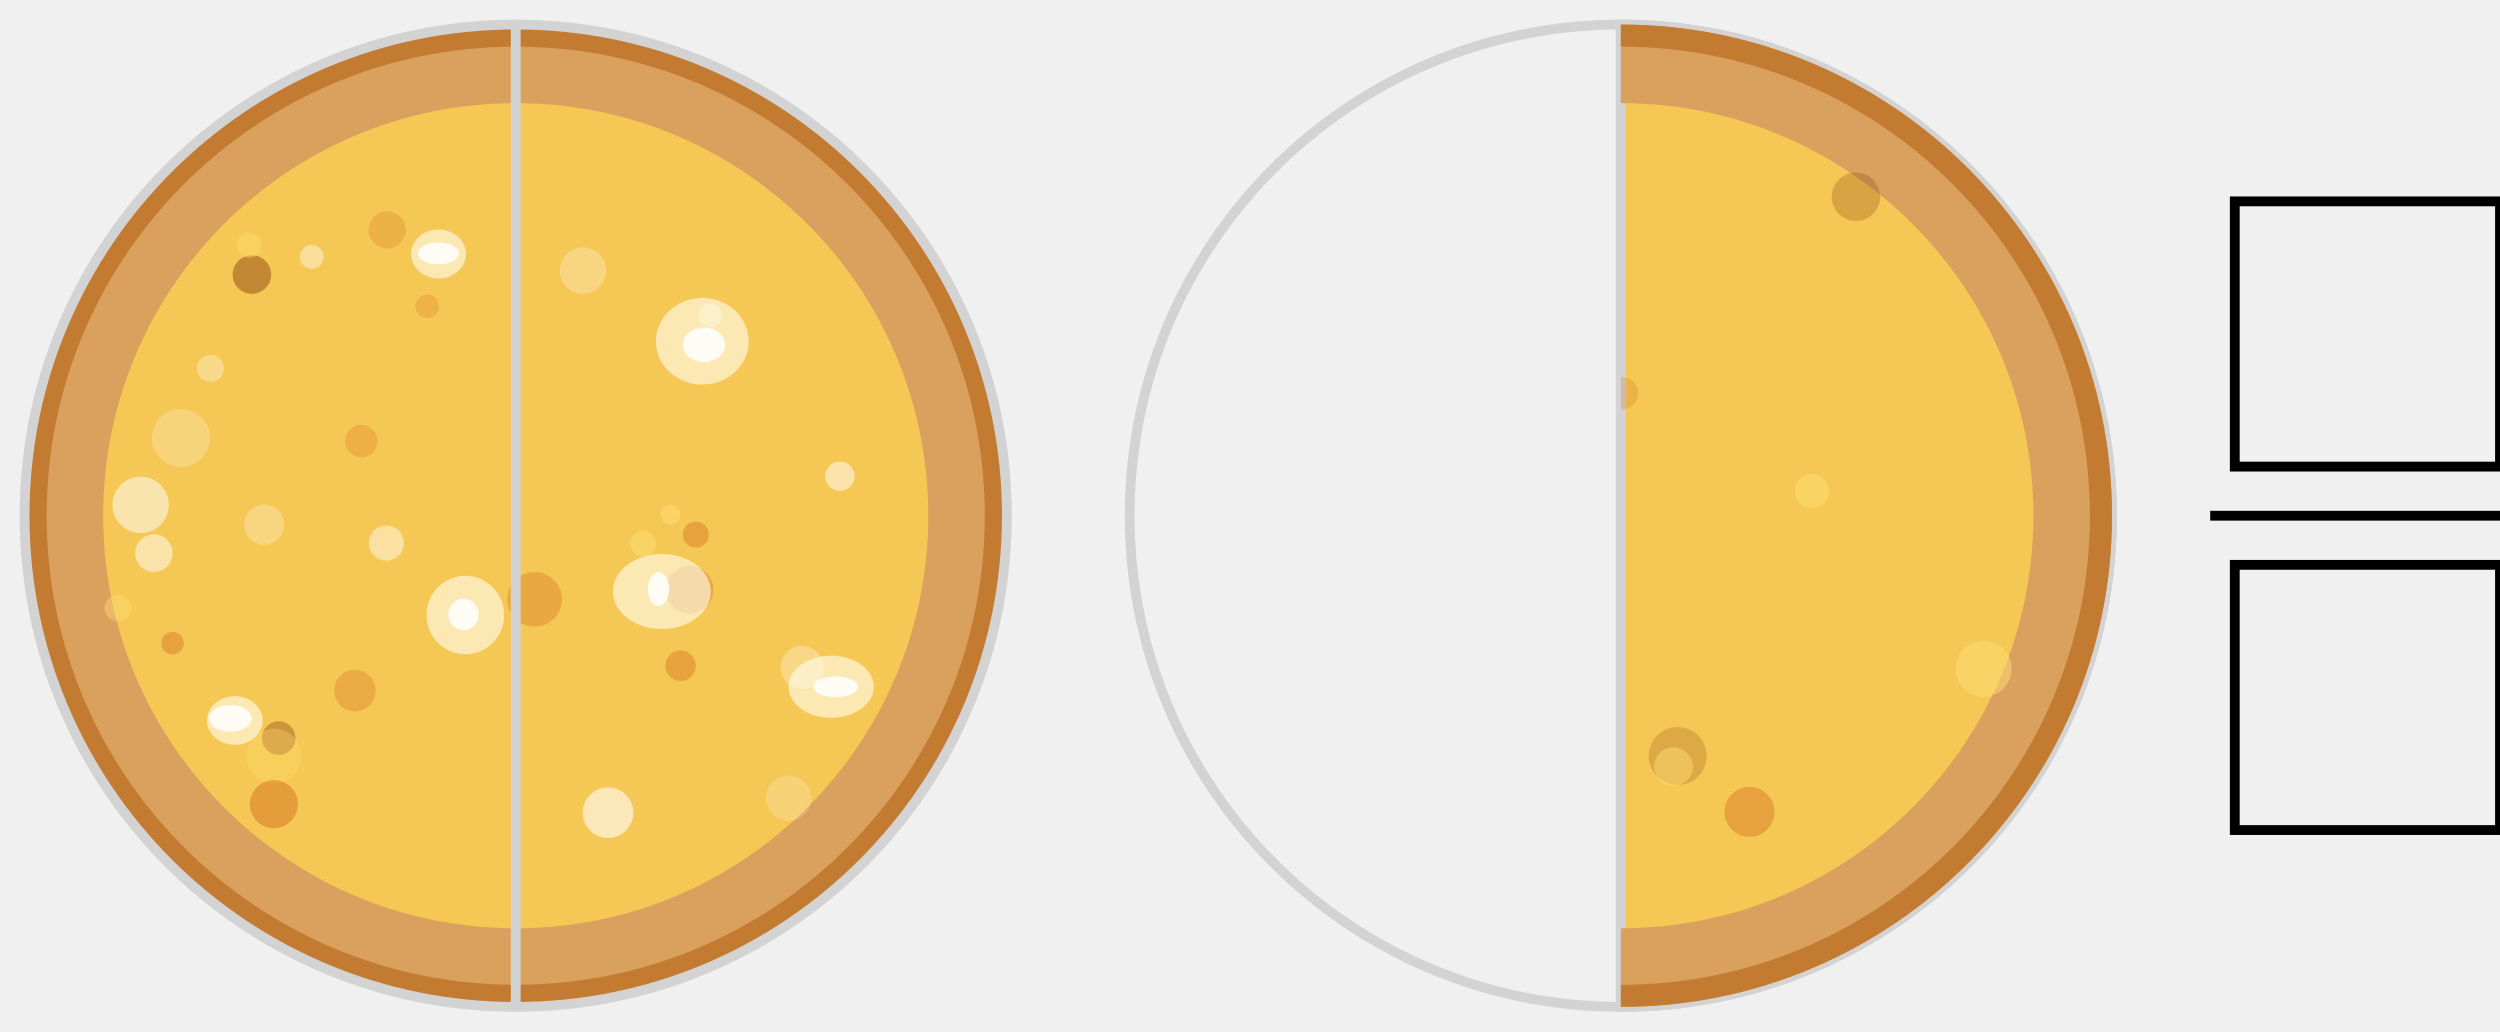
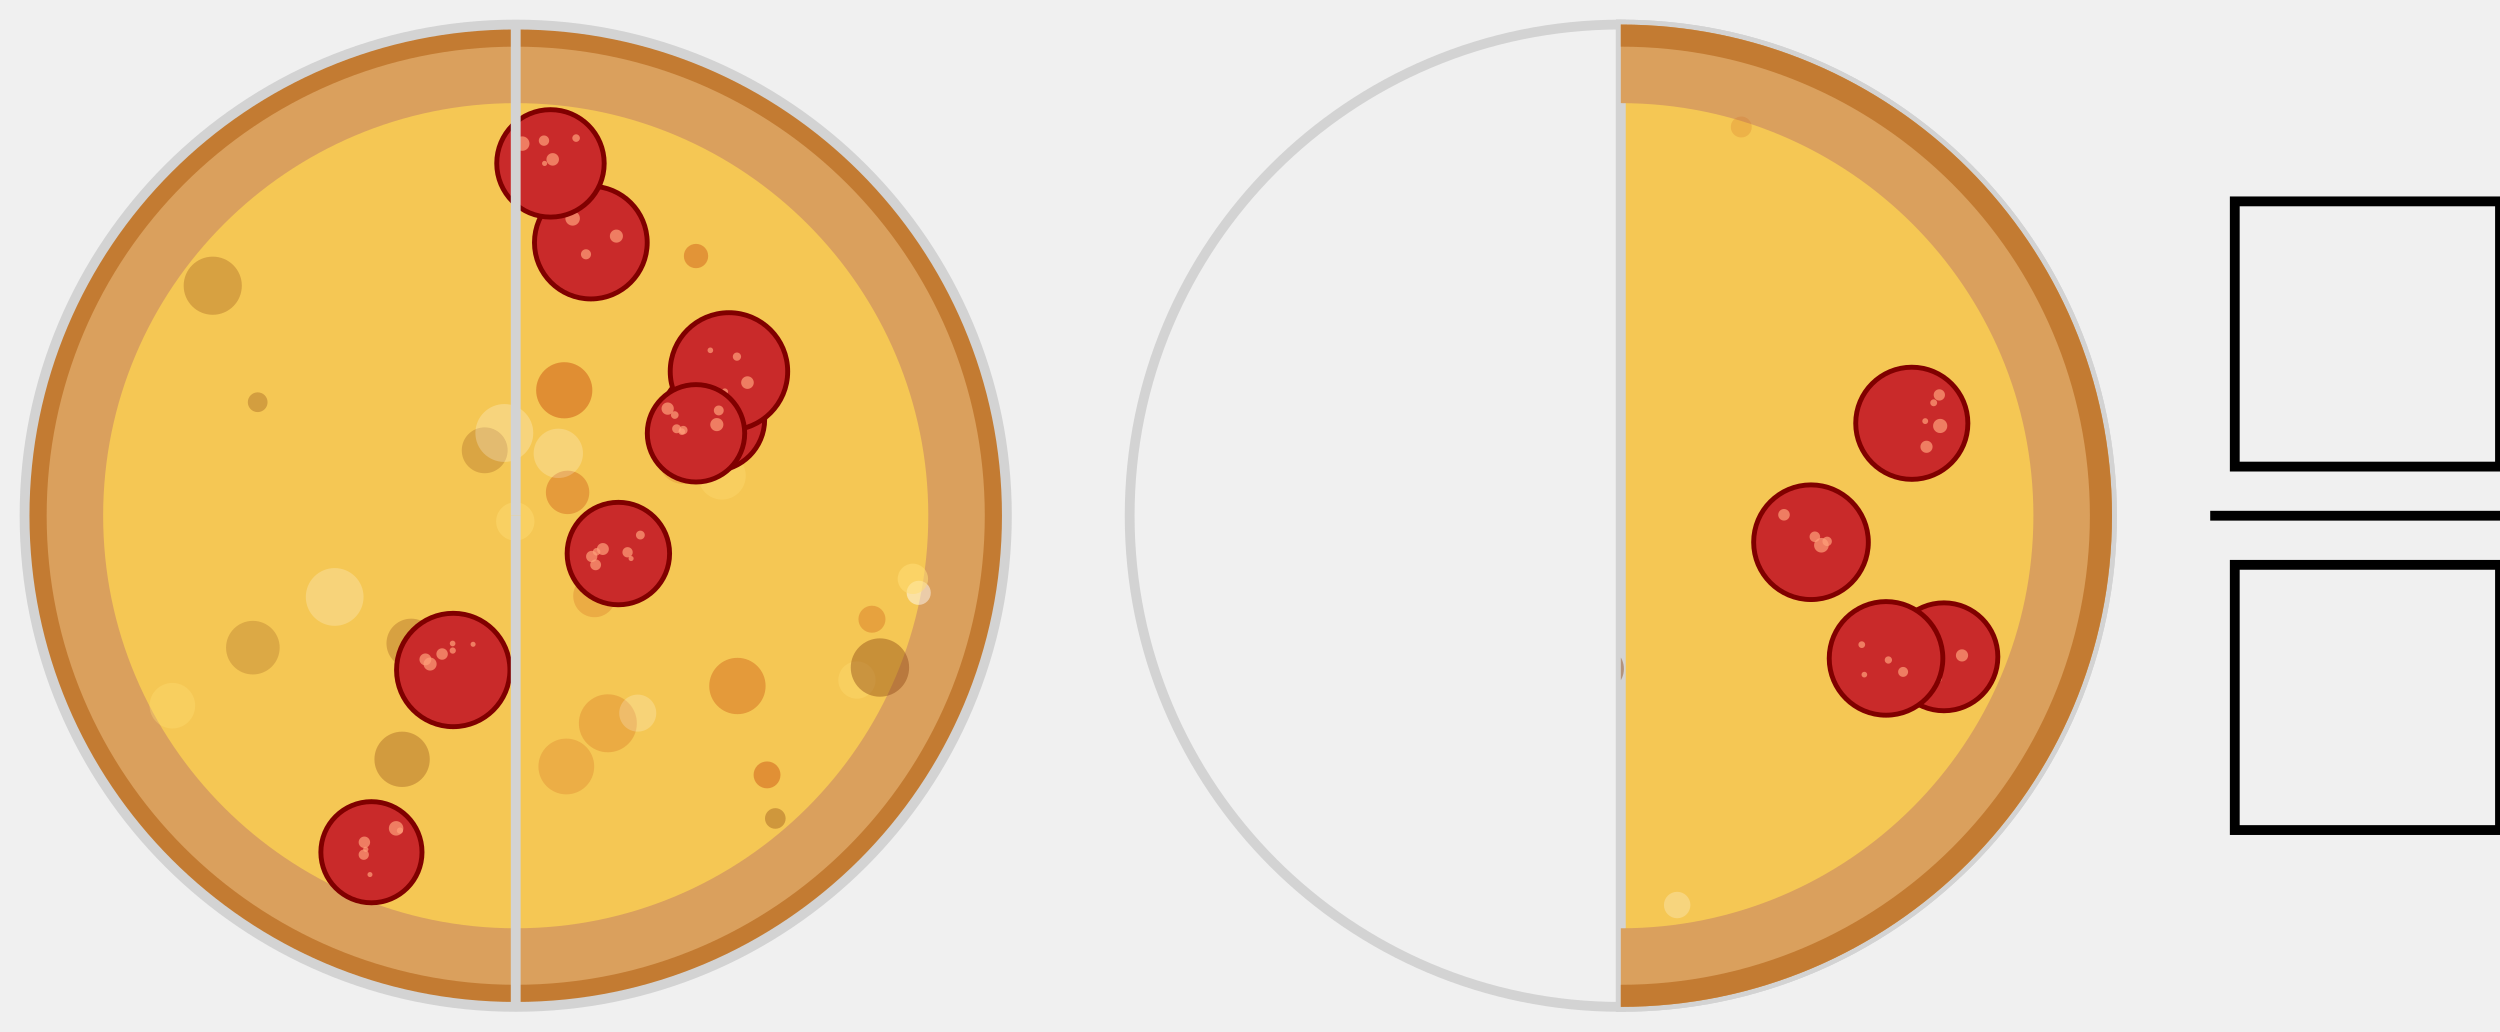
<svg xmlns="http://www.w3.org/2000/svg" xmlns:xlink="http://www.w3.org/1999/xlink" width="509.0" height="210.0">
  <svg x="0.0" y="0.0" width="210.0" height="210.0" viewBox="0 0 210 210">
    <defs>
-       <clipPath id="clip-4519704608-4465530064">
+       <clipPath id="clip-4527437856-4473278288">
        <circle cx="105.0" cy="105.0" r="100" fill="none" />
      </clipPath>
    </defs>
    <g>
      <circle cx="105.0" cy="105.0" r="100" fill="#F5C754" />
-       <use xlink:href="#clip-4519704608-4465530064" />
-       <g clip-path="url(#clip-4519704608-4465530064)">
+       <use xlink:href="#clip-4527437856-4473278288" />
+       <g clip-path="url(#clip-4527437856-4473278288)">
        <circle cx="105.0" cy="105.0" r="92" stroke="#DAA05D" stroke-width="16" fill="none" />
        <circle cx="105.0" cy="105.0" r="98" stroke="#C37B32" stroke-width="5" fill="none" />
-         <circle cx="130.951" cy="110.666" r="2.651" fill="#FFDE75" fill-opacity="0.532" />
-         <circle cx="51.29" cy="55.904" r="3.923" fill="#8B4513" fill-opacity="0.482" />
-         <circle cx="144.562" cy="64.192" r="2.439" fill="#FFFFFF" fill-opacity="0.349" />
-         <circle cx="108.858" cy="122.019" r="5.566" fill="#D2691E" fill-opacity="0.334" />
-         <circle cx="140.353" cy="120.073" r="4.863" fill="#D2691E" fill-opacity="0.343" />
-         <circle cx="141.679" cy="108.85" r="2.653" fill="#D2691E" fill-opacity="0.393" />
-         <circle cx="35.127" cy="130.949" r="2.298" fill="#D2691E" fill-opacity="0.405" />
-         <circle cx="171.014" cy="96.971" r="2.992" fill="#FFFFFF" fill-opacity="0.508" />
-         <circle cx="86.975" cy="62.358" r="2.404" fill="#D2691E" fill-opacity="0.212" />
-         <circle cx="36.846" cy="89.17" r="5.901" fill="#FFFFFF" fill-opacity="0.232" />
-         <circle cx="72.265" cy="140.594" r="4.219" fill="#D2691E" fill-opacity="0.301" />
-         <circle cx="138.555" cy="135.535" r="3.104" fill="#D2691E" fill-opacity="0.394" />
-         <circle cx="50.776" cy="49.928" r="2.555" fill="#FFDE75" fill-opacity="0.386" />
-         <circle cx="163.306" cy="135.881" r="4.388" fill="#FFFFFF" fill-opacity="0.293" />
-         <circle cx="136.507" cy="104.767" r="2.011" fill="#FFDE75" fill-opacity="0.556" />
-         <circle cx="73.563" cy="89.821" r="3.285" fill="#D2691E" fill-opacity="0.253" />
-         <circle cx="23.976" cy="123.796" r="2.695" fill="#FFDE75" fill-opacity="0.41" />
-         <circle cx="123.79" cy="165.469" r="5.154" fill="#FFFFFF" fill-opacity="0.576" />
-         <circle cx="118.703" cy="55.094" r="4.715" fill="#FFFFFF" fill-opacity="0.254" />
-         <circle cx="78.824" cy="46.805" r="3.788" fill="#D2691E" fill-opacity="0.224" />
-         <circle cx="78.663" cy="110.566" r="3.573" fill="#FFFFFF" fill-opacity="0.459" />
-         <circle cx="28.629" cy="102.791" r="5.746" fill="#FFFFFF" fill-opacity="0.517" />
-         <circle cx="53.776" cy="106.805" r="4.074" fill="#FFFFFF" fill-opacity="0.253" />
-         <circle cx="160.582" cy="162.505" r="4.613" fill="#FFFFFF" fill-opacity="0.205" />
-         <circle cx="42.84" cy="75.003" r="2.765" fill="#FFFFFF" fill-opacity="0.311" />
-         <circle cx="31.33" cy="112.63" r="3.83" fill="#FFFFFF" fill-opacity="0.493" />
-         <circle cx="56.742" cy="150.283" r="3.419" fill="#8B4513" fill-opacity="0.381" />
-         <circle cx="55.749" cy="153.957" r="5.61" fill="#FFDE75" fill-opacity="0.306" />
-         <circle cx="63.479" cy="52.299" r="2.427" fill="#FFFFFF" fill-opacity="0.409" />
-         <circle cx="55.769" cy="163.728" r="4.892" fill="#D2691E" fill-opacity="0.448" />
-         <ellipse cx="89.289" cy="51.709" rx="5.591" ry="4.984" fill="#FFFDF0" fill-opacity="0.6" />
-         <ellipse cx="89.262" cy="51.594" rx="4.209" ry="2.234" fill="#FFFFFF" fill-opacity="0.85" />
-         <ellipse cx="142.99" cy="69.481" rx="9.456" ry="8.821" fill="#FFFDF0" fill-opacity="0.6" />
-         <ellipse cx="143.32" cy="70.188" rx="4.33" ry="3.506" fill="#FFFFFF" fill-opacity="0.85" />
-         <ellipse cx="169.221" cy="139.824" rx="8.689" ry="6.329" fill="#FFFDF0" fill-opacity="0.6" />
-         <ellipse cx="170.164" cy="139.826" rx="4.56" ry="2.124" fill="#FFFFFF" fill-opacity="0.85" />
-         <ellipse cx="94.738" cy="125.223" rx="7.913" ry="7.995" fill="#FFFDF0" fill-opacity="0.6" />
-         <ellipse cx="94.371" cy="125.099" rx="3.089" ry="3.223" fill="#FFFFFF" fill-opacity="0.85" />
-         <ellipse cx="134.747" cy="120.433" rx="9.985" ry="7.645" fill="#FFFDF0" fill-opacity="0.6" />
-         <ellipse cx="134.08" cy="119.963" rx="2.183" ry="3.438" fill="#FFFFFF" fill-opacity="0.85" />
-         <ellipse cx="47.819" cy="146.69" rx="5.675" ry="4.956" fill="#FFFDF0" fill-opacity="0.6" />
-         <ellipse cx="46.889" cy="146.269" rx="4.364" ry="2.707" fill="#FFFFFF" fill-opacity="0.85" />
+         <circle cx="174.473" cy="138.455" r="3.792" fill="#FFDE75" fill-opacity="0.334" />
+         <circle cx="104.914" cy="106.17" r="3.897" fill="#FFDE75" fill-opacity="0.421" />
+         <circle cx="81.867" cy="154.597" r="5.636" fill="#8B4513" fill-opacity="0.331" />
+         <circle cx="139.079" cy="93.502" r="5.025" fill="#D2691E" fill-opacity="0.238" />
+         <circle cx="68.141" cy="121.54" r="5.879" fill="#FFFFFF" fill-opacity="0.222" />
+         <circle cx="51.482" cy="131.864" r="5.46" fill="#8B4513" fill-opacity="0.228" />
+         <circle cx="98.685" cy="91.683" r="4.672" fill="#8B4513" fill-opacity="0.256" />
+         <circle cx="114.879" cy="79.462" r="5.721" fill="#D2691E" fill-opacity="0.597" />
+         <circle cx="115.301" cy="156.056" r="5.679" fill="#D2691E" fill-opacity="0.269" />
+         <circle cx="123.761" cy="147.262" r="5.905" fill="#D2691E" fill-opacity="0.296" />
+         <circle cx="146.992" cy="96.865" r="4.842" fill="#FFDE75" fill-opacity="0.326" />
+         <circle cx="177.532" cy="126.071" r="2.754" fill="#D2691E" fill-opacity="0.392" />
+         <circle cx="115.561" cy="100.254" r="4.421" fill="#D2691E" fill-opacity="0.465" />
+         <circle cx="129.846" cy="145.189" r="3.77" fill="#FFFFFF" fill-opacity="0.21" />
+         <circle cx="43.316" cy="58.172" r="5.922" fill="#8B4513" fill-opacity="0.288" />
+         <circle cx="187.051" cy="120.698" r="2.46" fill="#FFFFFF" fill-opacity="0.466" />
+         <circle cx="121.047" cy="121.327" r="4.341" fill="#D2691E" fill-opacity="0.283" />
+         <circle cx="156.169" cy="157.769" r="2.74" fill="#D2691E" fill-opacity="0.578" />
+         <circle cx="147.554" cy="74.867" r="5.319" fill="#D2691E" fill-opacity="0.202" />
+         <circle cx="141.709" cy="52.129" r="2.477" fill="#D2691E" fill-opacity="0.538" />
+         <circle cx="35.095" cy="143.678" r="4.639" fill="#FFDE75" fill-opacity="0.335" />
+         <circle cx="157.854" cy="166.639" r="2.102" fill="#8B4513" fill-opacity="0.367" />
+         <circle cx="179.155" cy="135.91" r="5.943" fill="#8B4513" fill-opacity="0.425" />
+         <circle cx="150.139" cy="139.67" r="5.738" fill="#D2691E" fill-opacity="0.477" />
+         <circle cx="52.465" cy="81.892" r="2.011" fill="#8B4513" fill-opacity="0.314" />
+         <circle cx="113.674" cy="92.302" r="5.024" fill="#FFFFFF" fill-opacity="0.208" />
+         <circle cx="76.677" cy="174.53" r="5.937" fill="#FFFFFF" fill-opacity="0.548" />
+         <circle cx="102.681" cy="88.157" r="5.891" fill="#FFFFFF" fill-opacity="0.242" />
+         <circle cx="83.715" cy="130.988" r="5.03" fill="#8B4513" fill-opacity="0.288" />
+         <circle cx="185.863" cy="117.852" r="3.094" fill="#FFDE75" fill-opacity="0.551" />
+         <circle cx="145.191" cy="85.381" r="10.495" fill="#C92A2A" stroke="#800000" stroke-width="1" />
+         <circle cx="146.765" cy="83.014" r="0.645" fill="#FFA07A" fill-opacity="0.7" />
+         <circle cx="142.351" cy="88.443" r="0.947" fill="#FFA07A" fill-opacity="0.7" />
+         <circle cx="145.108" cy="81.798" r="1.489" fill="#FFA07A" fill-opacity="0.7" />
+         <circle cx="144.095" cy="87.743" r="0.801" fill="#FFA07A" fill-opacity="0.7" />
+         <circle cx="142.782" cy="90.496" r="1.393" fill="#FFA07A" fill-opacity="0.7" />
+         <circle cx="141.664" cy="80.455" r="1.085" fill="#FFA07A" fill-opacity="0.7" />
+         <circle cx="140.119" cy="90.886" r="0.555" fill="#FFA07A" fill-opacity="0.7" />
+         <circle cx="120.295" cy="49.388" r="11.476" fill="#C92A2A" stroke="#800000" stroke-width="1" />
+         <circle cx="125.499" cy="48.072" r="1.333" fill="#FFA07A" fill-opacity="0.7" />
+         <circle cx="116.588" cy="44.462" r="1.48" fill="#FFA07A" fill-opacity="0.7" />
+         <circle cx="119.309" cy="51.773" r="1.029" fill="#FFA07A" fill-opacity="0.7" />
+         <circle cx="75.624" cy="173.513" r="10.296" fill="#C92A2A" stroke="#800000" stroke-width="1" />
+         <circle cx="74.472" cy="172.923" r="0.539" fill="#FFA07A" fill-opacity="0.7" />
+         <circle cx="80.65" cy="168.652" r="1.48" fill="#FFA07A" fill-opacity="0.7" />
+         <circle cx="81.435" cy="169.109" r="0.634" fill="#FFA07A" fill-opacity="0.7" />
+         <circle cx="74.06" cy="174.021" r="1.046" fill="#FFA07A" fill-opacity="0.7" />
+         <circle cx="75.326" cy="178.06" r="0.514" fill="#FFA07A" fill-opacity="0.7" />
+         <circle cx="74.188" cy="171.489" r="1.169" fill="#FFA07A" fill-opacity="0.7" />
+         <circle cx="125.897" cy="112.703" r="10.429" fill="#C92A2A" stroke="#800000" stroke-width="1" />
+         <circle cx="127.774" cy="112.445" r="1.05" fill="#FFA07A" fill-opacity="0.7" />
+         <circle cx="122.746" cy="111.78" r="1.219" fill="#FFA07A" fill-opacity="0.7" />
+         <circle cx="120.473" cy="113.298" r="1.149" fill="#FFA07A" fill-opacity="0.7" />
+         <circle cx="121.269" cy="114.998" r="1.104" fill="#FFA07A" fill-opacity="0.7" />
+         <circle cx="121.464" cy="112.34" r="0.764" fill="#FFA07A" fill-opacity="0.7" />
+         <circle cx="128.492" cy="113.716" r="0.521" fill="#FFA07A" fill-opacity="0.7" />
+         <circle cx="130.377" cy="108.939" r="0.901" fill="#FFA07A" fill-opacity="0.7" />
+         <circle cx="92.28" cy="136.409" r="11.542" fill="#C92A2A" stroke="#800000" stroke-width="1" />
+         <circle cx="92.152" cy="131.013" r="0.579" fill="#FFA07A" fill-opacity="0.7" />
+         <circle cx="86.613" cy="134.256" r="1.213" fill="#FFA07A" fill-opacity="0.7" />
+         <circle cx="92.178" cy="132.454" r="0.638" fill="#FFA07A" fill-opacity="0.7" />
+         <circle cx="96.321" cy="131.177" r="0.518" fill="#FFA07A" fill-opacity="0.7" />
+         <circle cx="87.57" cy="135.2" r="1.331" fill="#FFA07A" fill-opacity="0.7" />
+         <circle cx="90.012" cy="133.158" r="1.168" fill="#FFA07A" fill-opacity="0.7" />
+         <circle cx="148.415" cy="75.62" r="11.958" fill="#C92A2A" stroke="#800000" stroke-width="1" />
+         <circle cx="150.042" cy="72.612" r="0.84" fill="#FFA07A" fill-opacity="0.7" />
+         <circle cx="142.927" cy="81.574" r="0.691" fill="#FFA07A" fill-opacity="0.7" />
+         <circle cx="152.184" cy="77.897" r="1.286" fill="#FFA07A" fill-opacity="0.7" />
+         <circle cx="147.581" cy="79.728" r="0.652" fill="#FFA07A" fill-opacity="0.7" />
+         <circle cx="144.628" cy="71.324" r="0.576" fill="#FFA07A" fill-opacity="0.7" />
+         <circle cx="141.704" cy="88.222" r="9.915" fill="#C92A2A" stroke="#800000" stroke-width="1" />
+         <circle cx="135.938" cy="83.194" r="1.252" fill="#FFA07A" fill-opacity="0.7" />
+         <circle cx="145.945" cy="86.448" r="1.338" fill="#FFA07A" fill-opacity="0.7" />
+         <circle cx="137.761" cy="87.3" r="0.912" fill="#FFA07A" fill-opacity="0.7" />
+         <circle cx="138.801" cy="87.879" r="0.681" fill="#FFA07A" fill-opacity="0.7" />
+         <circle cx="137.385" cy="84.504" r="0.779" fill="#FFA07A" fill-opacity="0.7" />
+         <circle cx="146.343" cy="83.569" r="1.007" fill="#FFA07A" fill-opacity="0.7" />
+         <circle cx="139.114" cy="87.58" r="0.874" fill="#FFA07A" fill-opacity="0.7" />
+         <circle cx="112.075" cy="33.264" r="10.937" fill="#C92A2A" stroke="#800000" stroke-width="1" />
+         <circle cx="112.53" cy="32.447" r="1.278" fill="#FFA07A" fill-opacity="0.7" />
+         <circle cx="110.755" cy="28.632" r="1.055" fill="#FFA07A" fill-opacity="0.7" />
+         <circle cx="106.328" cy="29.238" r="1.474" fill="#FFA07A" fill-opacity="0.7" />
+         <circle cx="110.882" cy="33.273" r="0.528" fill="#FFA07A" fill-opacity="0.7" />
+         <circle cx="117.295" cy="28.114" r="0.773" fill="#FFA07A" fill-opacity="0.7" />
      </g>
      <path d="M105.0,105.0 L105.0,5.0" stroke="lightgray" stroke-width="2" />
      <path d="M105.0,105.0 L105.0,205.0" stroke="lightgray" stroke-width="2" />
      <circle cx="105.0" cy="105.0" r="100" fill="none" stroke="lightgray" stroke-width="2" />
    </g>
  </svg>
  <svg x="225.0" y="0.0" width="284.0" height="210.0" viewBox="0 0 284.0 210">
    <defs>
-       <clipPath id="clip-4517093904-4465531728">
+       <clipPath id="clip-4524859920-4473443536">
        <path d="M105.0,105.0 L105.0,5.0 A100,100,0,0,1,105.0,205.0 Z" fill="none" />
      </clipPath>
    </defs>
    <g>
      <path d="M105.0,105.0 L105.0,5.0 A100,100,0,0,1,105.0,205.0 Z" fill="none" stroke="lightgray" stroke-width="2" />
      <path d="M105.0,105.0 L105.0,205.0 A100,100,0,0,1,105,5.0 Z" fill="none" stroke="lightgray" stroke-width="2" />
      <path d="M105.0,105.0 L105.0,5.0 A100,100,0,0,1,105.0,205.0 Z" fill="#F5C754" stroke="lightgray" stroke-width="2" />
-       <use xlink:href="#clip-4517093904-4465531728" />
-       <g clip-path="url(#clip-4517093904-4465531728)">
+       <use xlink:href="#clip-4524859920-4473443536" />
+       <g clip-path="url(#clip-4524859920-4473443536)">
        <circle cx="105.0" cy="105.0" r="92" stroke="#DAA05D" stroke-width="16" fill="none" />
        <circle cx="105.0" cy="105.0" r="98" stroke="#C37B32" stroke-width="5" fill="none" />
-         <circle cx="34.63" cy="98.535" r="2.873" fill="#8B4513" fill-opacity="0.402" />
-         <circle cx="143.904" cy="99.962" r="3.463" fill="#FFDE75" fill-opacity="0.512" />
-         <circle cx="42.722" cy="86.861" r="4.705" fill="#FFFFFF" fill-opacity="0.592" />
-         <circle cx="68.413" cy="168.089" r="3.74" fill="#8B4513" fill-opacity="0.255" />
-         <circle cx="90.213" cy="47.698" r="2.591" fill="#8B4513" fill-opacity="0.363" />
-         <circle cx="98.962" cy="130.951" r="5.209" fill="#FFDE75" fill-opacity="0.235" />
-         <circle cx="131.188" cy="165.291" r="5.082" fill="#D2691E" fill-opacity="0.405" />
-         <circle cx="40.036" cy="90.595" r="5.445" fill="#D2691E" fill-opacity="0.324" />
-         <circle cx="91.08" cy="90.99" r="5.053" fill="#8B4513" fill-opacity="0.531" />
-         <circle cx="152.864" cy="40.071" r="4.926" fill="#8B4513" fill-opacity="0.281" />
-         <circle cx="48.577" cy="139.963" r="4.049" fill="#8B4513" fill-opacity="0.31" />
-         <circle cx="116.569" cy="153.918" r="5.898" fill="#8B4513" fill-opacity="0.231" />
-         <circle cx="105.14" cy="80.092" r="3.334" fill="#D2691E" fill-opacity="0.231" />
-         <circle cx="115.728" cy="156.081" r="3.932" fill="#FFDE75" fill-opacity="0.474" />
-         <circle cx="178.844" cy="136.13" r="5.709" fill="#FFDE75" fill-opacity="0.529" />
-         <ellipse cx="70.541" cy="35.192" rx="9.075" ry="8.908" fill="#FFFDF0" fill-opacity="0.6" />
-         <ellipse cx="70.325" cy="35.448" rx="2.743" ry="3.123" fill="#FFFFFF" fill-opacity="0.85" />
-         <ellipse cx="71.424" cy="74.653" rx="8.326" ry="7.803" fill="#FFFDF0" fill-opacity="0.6" />
-         <ellipse cx="71.633" cy="74.424" rx="3.859" ry="3.417" fill="#FFFFFF" fill-opacity="0.85" />
-         <ellipse cx="32.869" cy="141.076" rx="8.297" ry="7.249" fill="#FFFDF0" fill-opacity="0.6" />
-         <ellipse cx="33.379" cy="141.337" rx="3.553" ry="2.108" fill="#FFFFFF" fill-opacity="0.85" />
+         <circle cx="47.765" cy="53.901" r="2.459" fill="#FFDE75" fill-opacity="0.323" />
+         <circle cx="129.525" cy="25.859" r="2.137" fill="#D2691E" fill-opacity="0.22" />
+         <circle cx="101.061" cy="136.177" r="4.57" fill="#8B4513" fill-opacity="0.444" />
+         <circle cx="85.089" cy="28.767" r="4.406" fill="#D2691E" fill-opacity="0.456" />
+         <circle cx="83.387" cy="95.292" r="5.401" fill="#FFDE75" fill-opacity="0.253" />
+         <circle cx="44.358" cy="147.414" r="2.09" fill="#FFDE75" fill-opacity="0.419" />
+         <circle cx="27.378" cy="93.158" r="5.349" fill="#FFFFFF" fill-opacity="0.438" />
+         <circle cx="73.944" cy="182.924" r="5.442" fill="#FFDE75" fill-opacity="0.286" />
+         <circle cx="24.381" cy="116.624" r="2.719" fill="#8B4513" fill-opacity="0.409" />
+         <circle cx="56.826" cy="63.177" r="5.3" fill="#D2691E" fill-opacity="0.423" />
+         <circle cx="48.106" cy="46.469" r="5.284" fill="#8B4513" fill-opacity="0.405" />
+         <circle cx="27.201" cy="137.059" r="2.246" fill="#8B4513" fill-opacity="0.589" />
+         <circle cx="78.115" cy="129.68" r="3.964" fill="#FFFFFF" fill-opacity="0.236" />
+         <circle cx="91.053" cy="88.274" r="5.493" fill="#D2691E" fill-opacity="0.375" />
+         <circle cx="116.47" cy="184.264" r="2.694" fill="#FFFFFF" fill-opacity="0.244" />
+         <circle cx="170.776" cy="133.725" r="10.985" fill="#C92A2A" stroke="#800000" stroke-width="1" />
+         <circle cx="166.022" cy="130.623" r="0.756" fill="#FFA07A" fill-opacity="0.7" />
+         <circle cx="174.464" cy="133.442" r="1.241" fill="#FFA07A" fill-opacity="0.7" />
+         <circle cx="167.23" cy="130.388" r="0.845" fill="#FFA07A" fill-opacity="0.7" />
+         <circle cx="169.572" cy="138.266" r="0.766" fill="#FFA07A" fill-opacity="0.7" />
+         <circle cx="164.242" cy="86.181" r="11.416" fill="#C92A2A" stroke="#800000" stroke-width="1" />
+         <circle cx="167.237" cy="90.964" r="1.238" fill="#FFA07A" fill-opacity="0.7" />
+         <circle cx="166.977" cy="85.738" r="0.601" fill="#FFA07A" fill-opacity="0.7" />
+         <circle cx="170.021" cy="86.724" r="1.446" fill="#FFA07A" fill-opacity="0.7" />
+         <circle cx="169.847" cy="80.407" r="1.152" fill="#FFA07A" fill-opacity="0.7" />
+         <circle cx="168.699" cy="82.009" r="0.707" fill="#FFA07A" fill-opacity="0.7" />
+         <circle cx="158.995" cy="134.048" r="11.565" fill="#C92A2A" stroke="#800000" stroke-width="1" />
+         <circle cx="154.056" cy="131.252" r="0.689" fill="#FFA07A" fill-opacity="0.7" />
+         <circle cx="159.469" cy="134.373" r="0.745" fill="#FFA07A" fill-opacity="0.7" />
+         <circle cx="162.473" cy="136.8" r="1.015" fill="#FFA07A" fill-opacity="0.7" />
+         <circle cx="154.579" cy="137.356" r="0.58" fill="#FFA07A" fill-opacity="0.7" />
+         <circle cx="143.718" cy="110.395" r="11.674" fill="#C92A2A" stroke="#800000" stroke-width="1" />
+         <circle cx="145.835" cy="111.01" r="1.492" fill="#FFA07A" fill-opacity="0.7" />
+         <circle cx="144.503" cy="109.285" r="1.076" fill="#FFA07A" fill-opacity="0.7" />
+         <circle cx="138.222" cy="104.811" r="1.179" fill="#FFA07A" fill-opacity="0.7" />
+         <circle cx="147.008" cy="110.223" r="0.958" fill="#FFA07A" fill-opacity="0.7" />
      </g>
      <rect x="230.0" y="41.0" width="54.0" height="54.0" fill="none" stroke="black" stroke-width="2" />
      <rect x="230.0" y="115.0" width="54.0" height="54.0" fill="none" stroke="black" stroke-width="2" />
      <path d="M225.0,105.0 L289.0,105.0" stroke="black" stroke-width="2" />
    </g>
  </svg>
</svg>
